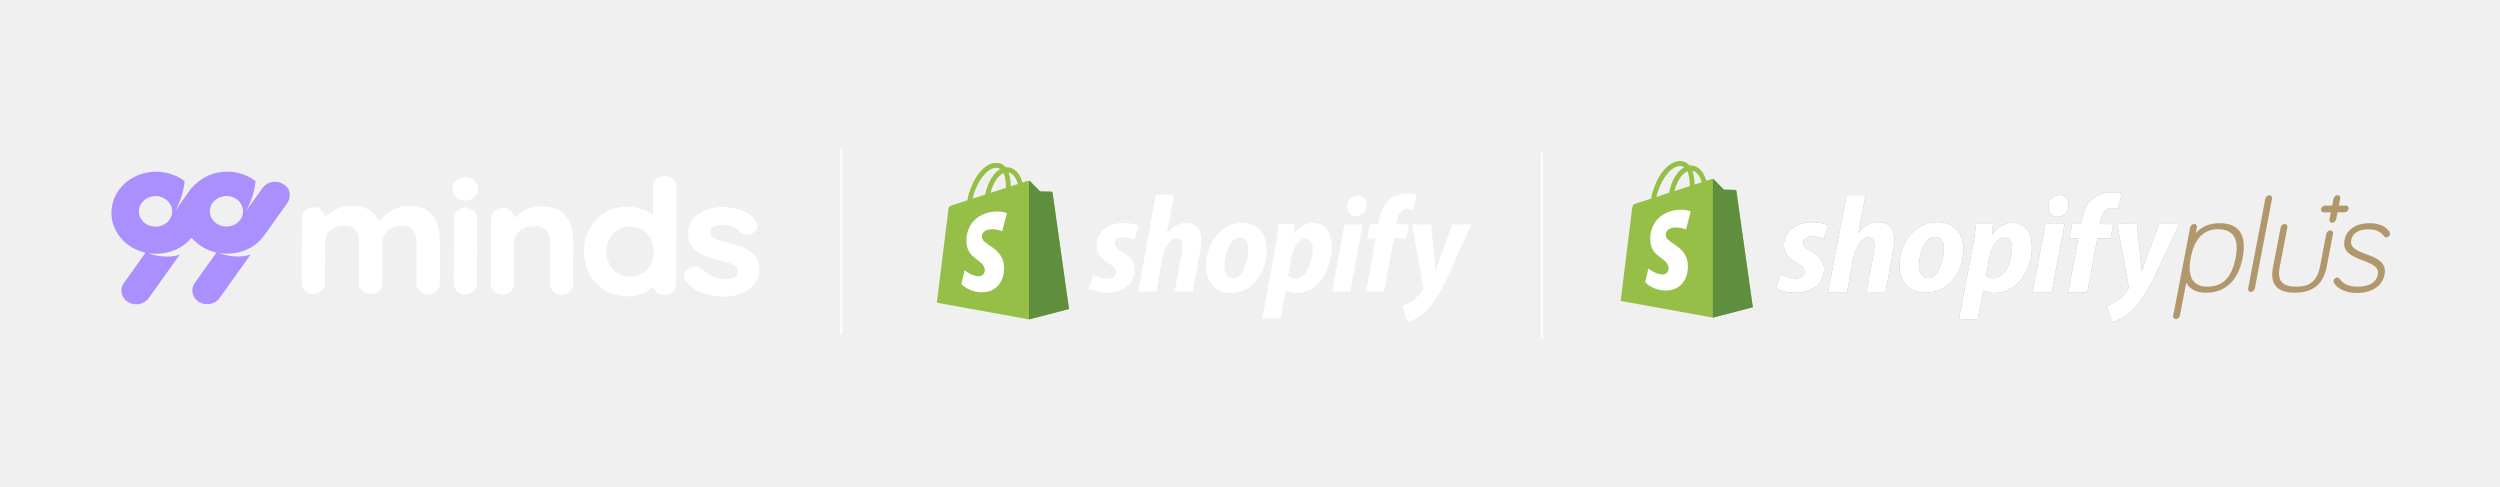
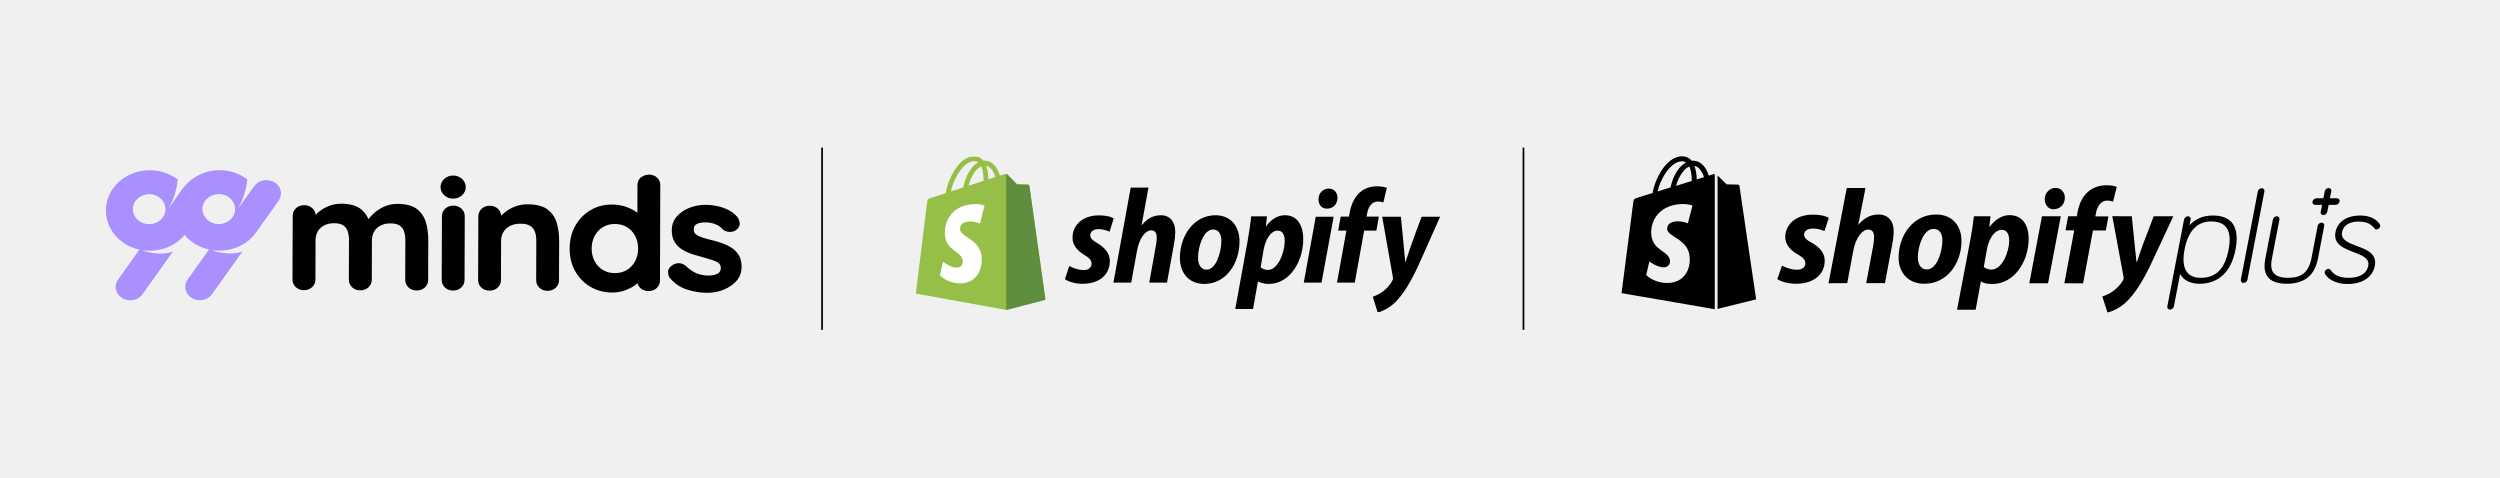
- <svg xmlns="http://www.w3.org/2000/svg" width="1413" height="275" viewBox="0 0 1413 275" fill="none">
-   <g clip-path="url(#clip0_1549_687)">
-     <mask id="mask0_1549_687" style="mask-type:luminance" maskUnits="userSpaceOnUse" x="528" y="92" width="307" height="90">
-       <path d="M834.25 92H528V182H834.25V92Z" fill="white" />
+ <svg xmlns="http://www.w3.org/2000/svg" width="1440" height="275" viewBox="0 0 1440 275" fill="none">
+   <path d="M158.05 104.989C154.189 102.669 149.023 103.644 146.462 107.159L136.866 120.504C137.14 120.059 137.404 119.61 137.655 119.156C140.252 114.309 141.918 108.965 142.433 103.32C138.065 100 132.459 98 126.345 98C116.886 98 109.076 103.017 104.311 109.851C102.909 111.86 97.729 119.221 96.901 120.403C96.848 120.48 96.813 120.529 96.795 120.549C96.967 120.266 97.134 119.978 97.297 119.695C100.053 114.727 101.82 109.22 102.367 103.389C98.003 100.065 92.396 98.061 86.287 98.057C72.447 98.049 61.251 108.135 61.004 120.841C60.797 131.469 68.572 141.203 80.284 143.815L67.999 161.047C65.456 164.615 66.54 169.401 70.423 171.737C74.307 174.073 79.517 173.077 82.06 169.506L99.624 144.867H99.581C93.269 147.354 85.198 145.228 83.999 144.867C83.717 144.782 82.324 144.329 81.87 144.114C81.862 144.114 81.857 144.106 81.848 144.102C82.254 144.171 96.773 146.807 106.321 135.352C109.988 139.713 115.066 142.568 120.364 143.746L108.079 160.979C105.536 164.546 106.62 169.332 110.504 171.668C114.387 174 119.597 173.008 122.14 169.437L139.705 144.799H139.661C133.349 147.285 125.278 145.159 124.08 144.799C123.797 144.714 122.405 144.256 121.951 144.046C121.942 144.046 121.937 144.037 121.929 144.033C122.312 144.098 137.832 146.993 147.273 134.174L160.47 115.662C161.876 113.702 163.445 108.24 158.05 104.989ZM92.603 126.554C90.386 128.594 87.045 129.623 83.686 128.862C78.551 127.7 75.554 122.889 76.815 118.33C78.093 113.718 83.307 110.985 88.165 112.074C95.199 113.658 97.734 121.824 92.603 126.554ZM132.807 126.388C130.59 128.501 127.191 129.578 123.767 128.809C118.632 127.647 115.634 122.837 116.895 118.278C118.169 113.666 123.387 110.933 128.245 112.022C135.28 113.601 137.739 121.679 132.807 126.388Z" fill="#AA8FFF" />
+   <path d="M240.119 120.381H240.128C237.58 118.437 233.855 117.445 229.042 117.429C226.098 117.429 223.378 117.992 220.985 119.134C218.627 120.255 216.581 121.644 214.911 123.26C213.862 124.276 212.976 125.264 212.257 126.215C211.349 124.223 210.106 122.478 208.542 121.012C205.954 118.595 201.926 117.356 196.579 117.34H196.517C194.327 117.34 192.264 117.664 190.395 118.304C188.526 118.943 186.803 119.794 185.264 120.83C183.933 121.729 182.765 122.697 181.778 123.717C181.646 122.259 181.033 121 179.949 119.964C178.701 118.781 177.114 118.178 175.219 118.174H175.193C173.31 118.174 171.724 118.769 170.476 119.939C169.233 121.11 168.599 122.579 168.594 124.308L168.475 160.964C168.466 162.697 169.097 164.167 170.331 165.349C171.574 166.531 173.161 167.135 175.06 167.139H175.087C176.969 167.139 178.556 166.544 179.803 165.373C181.046 164.203 181.681 162.733 181.685 161.005L181.756 138.281C181.765 136.455 182.179 134.791 182.99 133.342C183.788 131.912 185.009 130.746 186.609 129.88C188.209 129.013 190.17 128.576 192.436 128.576H192.48C194.798 128.584 196.583 129.013 197.782 129.859C199.003 130.722 199.823 131.835 200.29 133.265C200.775 134.759 201.018 136.467 201.013 138.334L200.943 161.057C200.934 162.79 201.564 164.264 202.798 165.442C204.041 166.625 205.628 167.228 207.528 167.232H207.554C209.436 167.232 211.023 166.637 212.271 165.467C213.514 164.296 214.148 162.827 214.153 161.098L214.223 138.375C214.232 136.548 214.646 134.884 215.457 133.435C216.255 132.005 217.476 130.839 219.076 129.973C220.685 129.106 222.66 128.657 224.947 128.669C227.266 128.677 229.051 129.106 230.25 129.953C231.471 130.815 232.291 131.929 232.758 133.358C233.243 134.852 233.485 136.561 233.481 138.427L233.41 161.15C233.401 162.883 234.032 164.357 235.266 165.535C236.509 166.718 238.096 167.321 239.995 167.325H240.022C241.9 167.325 243.491 166.73 244.734 165.56C245.977 164.39 246.611 162.92 246.616 161.191L246.686 138.468C246.7 134.694 246.246 131.208 245.338 128.11C244.403 124.924 242.649 122.328 240.123 120.397L240.119 120.381Z" fill="black" />
+   <path d="M261.139 118.443H261.113C259.24 118.443 257.662 119.035 256.423 120.201C255.184 121.363 254.554 122.828 254.545 124.549L254.426 161.205C254.417 162.93 255.043 164.4 256.273 165.57C257.507 166.748 259.094 167.347 260.981 167.352H261.007C262.88 167.352 264.458 166.76 265.701 165.594C266.94 164.428 267.57 162.962 267.579 161.246L267.698 124.59C267.707 122.869 267.081 121.399 265.851 120.225C264.608 119.047 263.026 118.443 261.139 118.443Z" fill="black" />
+   <path d="M315.305 120.617C315.305 120.617 312.154 117.678 303.955 117.678H303.898C301.654 117.678 299.534 118.002 297.608 118.633C295.678 119.269 293.923 120.119 292.376 121.16C290.979 122.103 289.727 123.124 288.66 124.201C288.563 122.674 287.951 121.358 286.822 120.285C285.584 119.107 283.997 118.512 282.115 118.504H282.088C280.215 118.504 278.637 119.095 277.399 120.261C276.16 121.423 275.525 122.889 275.521 124.61L275.402 161.265C275.393 162.99 276.019 164.46 277.249 165.63C278.483 166.809 280.07 167.408 281.956 167.412H281.983C283.856 167.412 285.434 166.821 286.677 165.655C287.911 164.489 288.55 163.027 288.555 161.306L288.625 138.583C288.634 136.757 289.075 135.101 289.947 133.647C290.816 132.206 292.085 131.031 293.725 130.157C295.36 129.29 297.41 128.849 299.812 128.849H299.865C302.324 128.857 304.215 129.294 305.494 130.149C306.781 131.011 307.653 132.137 308.143 133.57C308.658 135.064 308.918 136.773 308.914 138.635L308.844 161.359C308.835 163.083 309.461 164.553 310.69 165.723C311.929 166.902 313.511 167.501 315.398 167.505H315.424C317.298 167.505 318.876 166.914 320.114 165.748C321.353 164.582 321.983 163.12 321.992 161.399L322.067 138.676C322.08 134.902 321.608 131.416 320.674 128.319C319.709 125.14 317.906 122.549 315.319 120.621H315.305V120.617Z" fill="black" />
+   <path d="M373.778 100.566C373.782 100.566 367.206 100.603 367.184 106.668L367.135 122.537C366.928 122.379 366.712 122.229 366.496 122.075C364.737 120.848 362.639 119.824 360.268 119.03C357.875 118.232 355.217 117.819 352.369 117.811H352.299C347.878 117.811 343.792 118.901 340.151 121.042C336.501 123.188 333.557 126.197 331.397 129.987C329.242 133.765 328.144 138.186 328.127 143.134C328.109 148.021 329.184 152.422 331.313 156.204C333.447 160.006 336.404 163.031 340.107 165.201C343.818 167.375 348.014 168.485 352.59 168.493H352.656C355.159 168.493 357.522 168.112 359.682 167.359C361.837 166.606 363.732 165.667 365.337 164.574C366.02 164.112 366.646 163.634 367.21 163.156C367.55 164.448 369.136 167.663 373.557 167.667H373.579C377.397 167.667 380.134 165.011 380.147 161.561L380.319 106.709C380.337 102.348 376.66 100.575 373.769 100.562L373.778 100.566ZM365.822 150.471C364.689 152.588 363.102 154.281 361.097 155.5C359.118 156.702 356.777 157.314 354.124 157.314H354.079C351.474 157.306 349.152 156.682 347.173 155.459C345.176 154.232 343.598 152.528 342.478 150.402C341.354 148.26 340.786 145.831 340.795 143.166C340.803 140.449 341.385 137.988 342.522 135.854C343.651 133.736 345.242 132.044 347.247 130.821C349.227 129.618 351.541 129.007 354.119 129.007H354.163C356.826 129.015 359.184 129.639 361.172 130.861C363.164 132.088 364.746 133.793 365.866 135.919C366.99 138.065 367.558 140.53 367.55 143.247C367.541 145.903 366.959 148.337 365.822 150.471Z" fill="black" />
+   <path d="M425.545 147.002C424.465 145.225 423.028 143.755 421.269 142.625C417.227 140.03 411.665 138.746 409.65 138.232C406.146 137.341 402.629 136.479 400.795 134.948C399.993 134.284 399.605 133.394 399.609 132.236C399.609 130.976 399.949 130.065 400.61 129.531C402.192 128.243 404.603 128.081 406.186 128.081C408.442 128.089 410.461 128.462 412.185 129.187C413.895 129.907 415.27 130.883 416.279 132.094L416.368 132.183C417.328 133.005 418.558 133.475 420.022 133.58C421.503 133.685 422.825 133.321 423.953 132.503C425.514 131.345 426.232 130.005 426.082 128.515C425.946 127.146 425.474 125.952 424.676 124.947C423.266 123.275 421.498 121.907 419.422 120.882C417.377 119.878 415.2 119.129 412.952 118.667C410.721 118.206 408.548 117.971 406.503 117.967H406.428C403.206 117.967 400.085 118.546 397.154 119.688C394.175 120.846 391.711 122.526 389.833 124.672C387.916 126.858 386.941 129.543 386.933 132.657C386.924 135.378 387.506 137.677 388.66 139.5C389.802 141.309 391.314 142.779 393.143 143.877C394.924 144.945 396.912 145.824 399.058 146.496C402.466 147.565 408.725 149.225 410.43 149.804C411.911 150.31 413.115 150.922 414.001 151.634C414.794 152.27 415.178 153.108 415.173 154.206C415.169 155.53 414.803 156.501 414.106 157.097C411.091 159.656 404.118 158.777 401.02 157.348C399.045 156.437 397.132 155.133 395.338 153.473C394.117 152.347 392.821 151.719 391.481 151.614C390.155 151.509 388.89 151.792 387.713 152.469C385.884 153.538 384.909 154.862 384.83 156.4C384.751 157.858 385.09 159.085 385.844 160.06C388.431 163.247 391.733 165.506 395.66 166.766C399.521 168.013 403.44 168.644 407.305 168.657H407.376C414.463 168.657 420.511 165.859 424.059 161.968C426.109 159.72 427.149 156.971 427.162 153.801C427.18 149.278 425.54 147.002 425.54 147.002H425.545Z" fill="black" />
+   <path d="M261.007 101.094C257 101.094 253.756 104.078 253.756 107.754C253.756 111.431 257 114.415 261.007 114.415C265.014 114.415 268.258 111.435 268.258 107.754C268.258 104.074 265.014 101.094 261.007 101.094Z" fill="black" />
+   <path d="M473.518 85V190" stroke="black" />
+   <mask id="mask0_4925_2278" style="mask-type:luminance" maskUnits="userSpaceOnUse" x="526" y="90" width="307" height="90">
+     <path d="M832.25 90H526V180H832.25V90Z" fill="white" />
+   </mask>
+   <g mask="url(#mask0_4925_2278)">
+     <mask id="mask1_4925_2278" style="mask-type:luminance" maskUnits="userSpaceOnUse" x="526" y="90" width="307" height="90">
+       <path d="M832.25 90H526V180H832.25V90Z" fill="white" />
    </mask>
-     <g mask="url(#mask0_1549_687)">
-       <path d="M594.914 109.046C594.855 108.599 594.482 108.351 594.172 108.324C593.865 108.297 587.84 108.201 587.84 108.201C587.84 108.201 582.802 103.083 582.304 102.562C581.807 102.042 580.834 102.199 580.456 102.317C580.456 102.317 579.51 102.624 577.925 103.137C577.66 102.238 577.27 101.133 576.714 100.023C574.92 96.442 572.293 94.548 569.118 94.543H569.107C568.886 94.543 568.668 94.566 568.447 94.585C568.353 94.467 568.259 94.352 568.161 94.239C566.778 92.692 565.005 91.938 562.881 92.004C558.781 92.127 554.698 95.224 551.388 100.725C549.059 104.596 547.286 109.459 546.784 113.224C542.077 114.749 538.785 115.815 538.712 115.839C536.336 116.62 536.261 116.696 535.951 119.039C535.721 120.81 529.504 171.099 529.504 171.099L581.604 180.525L604.186 174.652C604.186 174.652 594.973 109.493 594.914 109.046ZM575.317 103.982C574.117 104.37 572.753 104.812 571.274 105.291C571.244 103.12 570.997 100.099 570.03 97.488C573.14 98.105 574.671 101.786 575.317 103.982ZM568.548 106.175C565.818 107.059 562.838 108.024 559.85 108.992C560.69 105.625 562.284 102.272 564.242 100.074C564.97 99.257 565.989 98.345 567.196 97.825C568.33 100.3 568.576 103.805 568.548 106.175ZM562.963 94.858C563.925 94.836 564.735 95.057 565.428 95.533C564.32 96.135 563.249 96.999 562.244 98.127C559.64 101.049 557.645 105.586 556.849 109.962C554.367 110.765 551.94 111.554 549.704 112.276C551.116 105.387 556.635 95.049 562.963 94.858Z" fill="#95BF47" />
-       <path d="M594.173 108.326C593.866 108.299 587.841 108.203 587.841 108.203C587.841 108.203 582.803 103.085 582.305 102.564C582.12 102.37 581.868 102.269 581.605 102.228L581.608 180.521L604.187 174.652C604.187 174.652 594.974 109.495 594.915 109.048C594.856 108.601 594.481 108.353 594.173 108.326Z" fill="#5E8E3E" />
-       <path d="M569.089 120.472L566.467 130.735C566.467 130.735 563.541 129.343 560.074 129.571C554.988 129.908 554.934 133.262 554.986 134.105C555.263 138.695 566.807 139.697 567.455 150.449C567.964 158.908 563.166 164.694 556.251 165.151C547.952 165.698 543.383 160.578 543.383 160.578L545.141 152.753C545.141 152.753 549.741 156.383 553.422 156.14C555.826 155.98 556.686 153.934 556.599 152.488C556.237 146.5 546.836 146.854 546.242 137.015C545.742 128.736 550.941 120.346 562.41 119.59C566.828 119.293 569.089 120.472 569.089 120.472Z" fill="white" />
-       <path d="M633.921 141.962C631.325 140.488 629.99 139.246 629.99 137.538C629.99 135.365 631.843 133.969 634.738 133.969C638.108 133.969 641.116 135.443 641.116 135.443L643.489 127.838C643.489 127.838 641.307 126.053 634.885 126.053C625.948 126.053 619.753 131.407 619.753 138.934C619.753 143.202 622.645 146.461 626.504 148.787C629.62 150.648 630.733 151.969 630.733 153.908C630.733 155.925 629.175 157.554 626.283 157.554C621.972 157.554 617.902 155.226 617.902 155.226L615.38 162.831C615.38 162.831 619.141 165.469 625.468 165.469C634.666 165.469 641.268 160.736 641.268 152.2C641.265 147.625 637.929 144.366 633.921 141.962Z" fill="white" />
-       <path d="M670.565 125.98C666.041 125.98 662.48 128.231 659.737 131.644L659.588 131.566L663.518 110.073H653.282L643.343 164.775H653.58L656.991 146.077C658.325 139.015 661.812 134.671 665.077 134.671C667.375 134.671 668.267 136.301 668.267 138.63C668.267 140.104 668.118 141.889 667.822 143.363L663.965 164.777H674.203L678.207 142.664C678.653 140.335 678.95 137.543 678.95 135.68C678.946 129.627 675.905 125.98 670.565 125.98Z" fill="white" />
-       <path d="M702.089 125.978C689.775 125.978 681.618 137.617 681.618 150.573C681.618 158.875 686.513 165.547 695.711 165.547C707.802 165.547 715.961 154.22 715.961 140.951C715.961 133.271 711.658 125.978 702.089 125.978ZM697.046 157.326C693.559 157.326 692.075 154.222 692.075 150.342C692.075 144.213 695.118 134.204 700.681 134.204C704.315 134.204 705.5 137.463 705.5 140.644C705.5 147.238 702.462 157.326 697.046 157.326Z" fill="white" />
-       <path d="M742.143 125.978C735.233 125.978 731.312 132.34 731.312 132.34H731.166L731.76 126.599H722.71C722.266 130.479 721.448 136.374 720.634 140.798L713.513 179.98H723.75L726.566 164.151H726.791C726.791 164.151 728.891 165.547 732.799 165.547C744.814 165.547 752.676 152.668 752.676 139.631C752.676 132.418 749.634 125.978 742.143 125.978ZM732.352 157.479C729.695 157.479 728.122 155.927 728.122 155.927L729.829 145.918C731.016 139.246 734.353 134.822 737.915 134.822C741.03 134.822 741.994 137.848 741.994 140.72C741.994 147.626 738.063 157.479 732.352 157.479Z" fill="white" />
-       <path d="M767.289 110.613C764.026 110.613 761.43 113.329 761.43 116.82C761.43 120.001 763.358 122.174 766.251 122.174H766.399C769.589 122.174 772.333 119.923 772.407 115.968C772.407 112.864 770.404 110.613 767.289 110.613Z" fill="white" />
-       <path d="M752.975 164.774H763.209L770.183 126.834H759.872L752.975 164.774Z" fill="white" />
-       <path d="M796.219 126.756H789.097L789.467 124.971C790.061 121.324 792.138 118.065 795.55 118.065C797.371 118.065 798.812 118.608 798.812 118.608L800.815 110.228C800.815 110.228 799.035 109.298 795.251 109.298C791.616 109.298 787.984 110.384 785.238 112.866C781.752 115.97 780.12 120.469 779.305 124.971L779.01 126.756H774.261L772.777 134.827H777.526L772.111 164.776H782.348L787.763 134.827H794.809L796.219 126.756Z" fill="white" />
-       <path d="M820.843 126.834C820.843 126.834 814.444 143.698 811.571 152.903H811.421C811.227 149.938 808.899 126.834 808.899 126.834H798.143L804.303 161.67C804.453 162.445 804.378 162.912 804.08 163.455C802.891 165.86 800.89 168.189 798.516 169.896C796.588 171.37 794.437 172.3 792.731 172.922L795.55 182C797.627 181.535 801.928 179.75 805.562 176.181C810.237 171.604 814.537 164.542 818.987 154.92L831.523 126.831L820.843 126.834Z" fill="white" />
+     <g mask="url(#mask1_4925_2278)">
+       <path d="M592.914 107.046C592.855 106.599 592.482 106.351 592.172 106.324C591.865 106.297 585.84 106.201 585.84 106.201C585.84 106.201 580.802 101.083 580.304 100.562C579.807 100.042 578.834 100.199 578.456 100.317C578.456 100.317 577.51 100.624 575.925 101.137C575.66 100.238 575.27 99.133 574.714 98.023C572.92 94.442 570.293 92.548 567.118 92.543H567.107C566.886 92.543 566.668 92.566 566.447 92.585C566.353 92.467 566.259 92.352 566.161 92.239C564.778 90.692 563.005 89.938 560.881 90.004C556.781 90.127 552.698 93.224 549.388 98.725C547.059 102.596 545.286 107.459 544.784 111.224C540.077 112.749 536.785 113.815 536.712 113.839C534.336 114.62 534.261 114.696 533.951 117.039C533.721 118.81 527.504 169.099 527.504 169.099L579.604 178.525L602.186 172.652C602.186 172.652 592.973 107.493 592.914 107.046ZM573.317 101.982C572.117 102.37 570.753 102.812 569.274 103.291C569.244 101.12 568.997 98.099 568.03 95.488C571.14 96.105 572.671 99.786 573.317 101.982ZM566.548 104.175C563.818 105.059 560.838 106.024 557.85 106.992C558.69 103.625 560.284 100.272 562.242 98.074C562.97 97.257 563.989 96.345 565.196 95.825C566.33 98.3 566.576 101.805 566.548 104.175ZM560.963 92.858C561.925 92.836 562.735 93.057 563.428 93.533C562.32 94.135 561.249 94.999 560.244 96.127C557.64 99.049 555.645 103.586 554.849 107.962C552.367 108.765 549.94 109.554 547.704 110.276C549.116 103.387 554.635 93.049 560.963 92.858Z" fill="#95BF47" />
+       <path d="M592.172 106.327C591.865 106.3 585.841 106.204 585.841 106.204C585.841 106.204 580.803 101.086 580.305 100.565C580.12 100.371 579.867 100.27 579.604 100.229L579.607 178.522L602.187 172.653C602.187 172.653 592.973 107.496 592.914 107.049C592.855 106.602 592.48 106.354 592.172 106.327Z" fill="#5E8E3E" />
+       <path d="M567.089 118.473L564.467 128.736C564.467 128.736 561.541 127.344 558.074 127.572C552.988 127.909 552.934 131.263 552.986 132.106C553.263 136.696 564.807 137.698 565.455 148.45C565.964 156.909 561.166 162.695 554.251 163.152C545.952 163.699 541.383 158.579 541.383 158.579L543.141 150.754C543.141 150.754 547.741 154.384 551.422 154.141C553.826 153.981 554.686 151.935 554.599 150.489C554.237 144.501 544.836 144.855 544.242 135.016C543.742 126.737 548.941 118.347 560.41 117.591C564.828 117.294 567.089 118.473 567.089 118.473Z" fill="white" />
+       <path d="M631.921 139.962C629.325 138.488 627.99 137.246 627.99 135.538C627.99 133.365 629.843 131.969 632.738 131.969C636.108 131.969 639.116 133.443 639.116 133.443L641.489 125.838C641.489 125.838 639.307 124.053 632.885 124.053C623.948 124.053 617.753 129.407 617.753 136.934C617.753 141.202 620.645 144.461 624.504 146.787C627.62 148.648 628.733 149.969 628.733 151.908C628.733 153.925 627.175 155.554 624.283 155.554C619.972 155.554 615.902 153.226 615.902 153.226L613.38 160.831C613.38 160.831 617.141 163.469 623.468 163.469C632.666 163.469 639.268 158.736 639.268 150.2C639.265 145.625 635.929 142.366 631.921 139.962Z" fill="black" />
+       <path d="M668.565 123.979C664.041 123.979 660.48 126.23 657.737 129.643L657.588 129.565L661.518 108.072H651.282L641.343 162.774H651.58L654.991 144.076C656.325 137.014 659.812 132.67 663.077 132.67C665.375 132.67 666.267 134.3 666.267 136.629C666.267 138.103 666.118 139.888 665.822 141.362L661.965 162.776H672.203L676.207 140.663C676.653 138.334 676.95 135.542 676.95 133.679C676.946 127.626 673.905 123.979 668.565 123.979Z" fill="black" />
+       <path d="M700.089 123.979C687.775 123.979 679.618 135.618 679.618 148.574C679.618 156.876 684.513 163.548 693.711 163.548C705.802 163.548 713.961 152.221 713.961 138.952C713.961 131.272 709.658 123.979 700.089 123.979ZM695.046 155.327C691.559 155.327 690.075 152.223 690.075 148.343C690.075 142.214 693.118 132.205 698.681 132.205C702.315 132.205 703.5 135.464 703.5 138.645C703.5 145.239 700.462 155.327 695.046 155.327Z" fill="black" />
+       <path d="M740.143 123.979C733.233 123.979 729.312 130.341 729.312 130.341H729.166L729.76 124.6H720.71C720.266 128.48 719.448 134.375 718.634 138.799L711.513 177.981H721.75L724.566 162.152H724.791C724.791 162.152 726.891 163.548 730.799 163.548C742.814 163.548 750.676 150.669 750.676 137.632C750.676 130.419 747.634 123.979 740.143 123.979ZM730.352 155.48C727.695 155.48 726.122 153.928 726.122 153.928L727.829 143.919C729.016 137.247 732.353 132.823 735.915 132.823C739.03 132.823 739.994 135.849 739.994 138.721C739.994 145.627 736.063 155.48 730.352 155.48Z" fill="black" />
+       <path d="M765.289 108.613C762.026 108.613 759.43 111.329 759.43 114.82C759.43 118.001 761.358 120.174 764.251 120.174H764.399C767.589 120.174 770.333 117.923 770.407 113.968C770.407 110.864 768.404 108.613 765.289 108.613Z" fill="black" />
+       <path d="M750.975 162.774H761.209L768.183 124.834H757.872L750.975 162.774Z" fill="black" />
+       <path d="M794.219 124.757H787.097L787.467 122.972C788.061 119.325 790.138 116.066 793.55 116.066C795.371 116.066 796.812 116.609 796.812 116.609L798.815 108.229C798.815 108.229 797.035 107.299 793.251 107.299C789.616 107.299 785.984 108.385 783.238 110.867C779.752 113.971 778.12 118.47 777.305 122.972L777.01 124.757H772.261L770.777 132.828H775.526L770.111 162.777H780.348L785.763 132.828H792.809L794.219 124.757Z" fill="black" />
+       <path d="M818.842 124.833C818.842 124.833 812.443 141.697 809.57 150.902H809.42C809.226 147.937 806.898 124.833 806.898 124.833H796.142L802.302 159.669C802.452 160.444 802.377 160.911 802.079 161.454C800.89 163.859 798.889 166.188 796.515 167.895C794.587 169.369 792.436 170.299 790.73 170.921L793.549 179.999C795.626 179.534 799.927 177.749 803.561 174.18C808.236 169.603 812.536 162.541 816.986 152.919L829.522 124.83L818.842 124.833Z" fill="black" />
    </g>
  </g>
-   <path d="M1254.44 126.133C1248.9 126.133 1244.32 128.102 1241.04 131.749L1241.69 128.467C1241.91 127.446 1241.18 126.571 1240.16 126.571C1239.14 126.571 1238.05 127.446 1237.9 128.467L1228.29 178.427C1228.07 179.448 1228.8 180.323 1229.82 180.323C1230.84 180.323 1231.93 179.448 1232.08 178.427L1235.65 159.829C1236.96 162.235 1240.02 165.444 1246.87 165.444C1252.26 165.444 1256.7 163.767 1260.2 160.558C1263.84 157.203 1266.32 152.171 1267.56 145.679C1268.79 139.188 1268.28 134.229 1265.95 130.874C1263.69 127.738 1259.83 126.133 1254.44 126.133ZM1247.52 162.017C1239.36 162.017 1236.16 156.401 1238.2 145.752C1240.24 135.031 1245.41 129.561 1253.49 129.561C1262.38 129.561 1265.66 134.885 1263.55 145.752C1261.44 156.911 1256.34 162.017 1247.52 162.017ZM1337.42 143.71C1332.61 141.887 1328.02 140.209 1328.9 135.688C1329.33 133.427 1331.16 129.634 1338.59 129.634C1342.74 129.634 1345.36 130.801 1347.62 133.645C1348.06 134.156 1348.57 134.156 1348.71 134.156C1349.73 134.083 1350.61 133.354 1350.83 132.406C1350.9 131.968 1350.83 131.53 1350.61 131.166V131.093C1348.28 127.811 1344.49 126.133 1339.24 126.133C1331.67 126.133 1326.2 129.78 1325.11 135.688C1323.72 142.762 1329.99 145.096 1335.53 147.211C1340.26 149.034 1344.78 150.712 1343.98 155.015C1342.81 161.141 1336.4 162.017 1332.69 162.017C1327.59 162.017 1324.45 160.631 1322.12 157.349C1321.83 156.984 1321.47 156.838 1321.03 156.838C1320.01 156.911 1319.14 157.641 1318.92 158.589C1318.84 159.026 1318.92 159.464 1319.14 159.829C1320.67 162.673 1325.25 165.59 1332.03 165.59C1340.63 165.59 1346.53 161.652 1347.77 155.088C1349.08 148.013 1342.89 145.679 1337.42 143.71ZM1325.91 116.214H1321.9L1322.7 112.203C1322.92 111.182 1322.19 110.307 1321.18 110.307C1320.16 110.307 1319.14 111.182 1318.92 112.203L1318.12 116.214H1314.11C1313.09 116.214 1312.07 117.09 1311.85 118.111C1311.63 119.132 1312.36 120.007 1313.38 120.007H1317.39L1316.59 124.018C1316.37 125.039 1317.1 125.914 1318.12 125.914C1319.14 125.914 1320.16 125.039 1320.37 124.018L1321.18 120.007H1325.18C1326.2 120.007 1327.22 119.132 1327.44 118.111C1327.66 117.308 1327.15 116.433 1326.27 116.214C1326.2 116.287 1326.06 116.214 1325.91 116.214ZM1006.38 155.015C1008.34 156.036 1011.84 157.422 1015.19 157.349C1018.25 157.349 1019.86 155.671 1019.86 153.702C1019.86 151.733 1018.69 150.42 1015.41 148.524C1011.33 146.19 1008.27 142.908 1008.27 138.605C1008.27 131.02 1014.76 125.623 1024.23 125.623C1028.38 125.623 1031.58 126.425 1033.33 127.446L1030.86 135.104C1028.74 134.156 1026.48 133.645 1024.15 133.645C1021.09 133.645 1019.13 135.031 1019.13 137.219C1019.13 138.97 1020.51 140.209 1023.28 141.668C1027.5 144.075 1031 147.357 1031 152.025C1031 160.631 1024.01 165.517 1014.32 165.444C1009.87 165.372 1005.72 164.205 1003.68 162.746C1003.75 162.746 1006.38 155.015 1006.38 155.015ZM1033.19 165.153L1043.68 110.307H1054.46L1050.31 131.53L1050.45 131.384C1053.37 127.957 1057.08 125.55 1061.89 125.55C1067.5 125.55 1070.71 129.196 1070.71 135.25C1070.71 137.146 1070.42 140.137 1069.91 142.543L1065.68 165.08H1054.9L1058.98 143.2C1059.27 141.741 1059.41 139.772 1059.41 138.313C1059.41 135.979 1058.47 134.229 1056.06 134.229C1052.64 134.229 1048.92 138.824 1047.54 145.971L1043.97 165.08L1033.19 165.153ZM1109.76 140.647C1109.76 154.067 1101.16 165.444 1088.41 165.444C1078.72 165.444 1073.55 158.735 1073.55 150.347C1073.55 137.292 1082.14 125.55 1095.11 125.55C1105.24 125.55 1109.76 132.916 1109.76 140.647ZM1084.62 150.128C1084.62 154.067 1086.15 157.203 1089.87 157.203C1095.55 157.203 1098.75 146.992 1098.75 140.355C1098.75 137.146 1097.52 133.864 1093.66 133.864C1087.83 133.791 1084.62 143.929 1084.62 150.128ZM1107.21 180.396L1114.71 140.866C1115.58 136.417 1116.46 130.655 1116.9 126.571H1126.44L1125.78 132.697H1125.93C1128.84 128.613 1133.07 125.914 1137.37 125.914C1145.24 125.914 1148.44 132.26 1148.44 139.48C1148.44 152.608 1140.14 165.59 1127.46 165.59C1124.84 165.59 1122.36 165.153 1121.12 164.132H1120.9L1117.92 180.396H1107.21ZM1122.58 155.744C1123.74 156.692 1125.05 157.276 1127.02 157.276C1133.07 157.276 1137.22 147.357 1137.22 140.355C1137.22 137.438 1136.2 134.375 1132.92 134.375C1129.13 134.375 1125.64 138.824 1124.4 145.607L1122.58 155.744ZM1148.8 165.153L1156.09 126.571H1166.95L1159.59 165.153H1148.8ZM1162.79 122.56C1159.73 122.56 1157.69 119.934 1157.69 116.725C1157.69 113.224 1160.46 110.234 1163.89 110.234C1167.16 110.234 1169.28 112.786 1169.28 115.923C1169.2 119.934 1166.29 122.487 1162.94 122.487C1162.94 122.56 1162.79 122.56 1162.79 122.56ZM1168.99 165.153L1174.67 134.666H1169.64L1171.17 126.571H1176.2L1176.49 124.602C1177.36 120.08 1179.04 115.412 1182.75 112.349C1185.67 109.869 1189.46 108.702 1193.32 108.702C1195.94 108.702 1197.91 109.067 1199.15 109.65L1197.03 118.111C1195.94 117.746 1194.78 117.527 1193.61 117.527C1190.04 117.527 1187.85 120.955 1187.2 124.675L1186.83 126.644H1194.34L1192.88 134.739H1185.45L1179.77 165.226L1168.99 165.153ZM1207.82 126.571L1209.56 143.856C1209.93 146.919 1210.22 149.91 1210.51 152.973H1210.66C1211.53 150.931 1212.33 147.94 1213.86 143.783L1220.42 126.571H1231.71L1218.53 154.796C1213.86 164.496 1209.27 171.571 1204.39 176.166C1200.53 179.739 1196.01 181.563 1193.83 182L1190.84 172.811C1192.66 172.154 1194.92 171.206 1196.96 169.748C1199.44 167.997 1201.55 165.663 1202.86 163.256C1203.15 162.673 1203.23 162.308 1203.08 161.579L1196.6 126.498C1196.45 126.571 1207.82 126.571 1207.82 126.571ZM1317.1 130.218C1316.08 130.218 1315.06 131.093 1314.84 132.114L1311.19 151.077C1309.23 160.704 1303.33 162.017 1297.72 162.017C1287.74 162.017 1287.44 156.328 1288.54 150.712L1292.84 128.467C1293.05 127.446 1292.33 126.571 1291.31 126.571C1290.29 126.571 1289.27 127.446 1289.05 128.467L1284.75 150.712C1283.87 155.234 1284.17 158.516 1285.7 160.923C1287.59 163.913 1291.38 165.444 1297.06 165.444C1302.74 165.444 1307.11 163.913 1310.17 160.923C1312.58 158.516 1314.18 155.161 1315.06 150.712L1318.63 132.041C1318.84 131.093 1318.12 130.218 1317.1 130.218ZM1282.64 110.38C1281.62 110.38 1280.52 111.255 1280.38 112.276L1270.62 163.111C1270.4 164.132 1271.13 165.007 1272.15 165.007C1273.16 165.007 1274.18 164.132 1274.4 163.111L1284.17 112.276C1284.38 111.255 1283.66 110.38 1282.64 110.38Z" fill="#B1976C" />
-   <path d="M1006.38 155.015C1008.34 156.036 1011.84 157.422 1015.19 157.349C1018.25 157.349 1019.86 155.671 1019.86 153.702C1019.86 151.733 1018.69 150.42 1015.41 148.524C1011.33 146.19 1008.27 142.908 1008.27 138.605C1008.27 131.02 1014.76 125.623 1024.23 125.623C1028.38 125.623 1031.58 126.425 1033.33 127.446L1030.86 135.104C1028.74 134.156 1026.48 133.645 1024.15 133.645C1021.09 133.645 1019.13 135.031 1019.13 137.219C1019.13 138.97 1020.51 140.209 1023.28 141.668C1027.5 144.075 1031 147.357 1031 152.025C1031 160.631 1024.01 165.517 1014.32 165.444C1009.87 165.372 1005.72 164.205 1003.68 162.746C1003.75 162.746 1006.38 155.015 1006.38 155.015ZM1033.19 165.153L1043.68 110.307H1054.46L1050.31 131.53L1050.45 131.384C1053.37 127.957 1057.08 125.55 1061.89 125.55C1067.5 125.55 1070.71 129.196 1070.71 135.25C1070.71 137.146 1070.42 140.137 1069.91 142.543L1065.68 165.08H1054.9L1058.98 143.2C1059.27 141.741 1059.41 139.772 1059.41 138.313C1059.41 135.979 1058.47 134.229 1056.06 134.229C1052.64 134.229 1048.92 138.824 1047.54 145.971L1043.97 165.08L1033.19 165.153ZM1109.76 140.647C1109.76 154.067 1101.16 165.444 1088.41 165.444C1078.72 165.444 1073.55 158.735 1073.55 150.347C1073.55 137.292 1082.14 125.55 1095.11 125.55C1105.24 125.55 1109.76 132.916 1109.76 140.647ZM1084.62 150.128C1084.62 154.067 1086.15 157.203 1089.87 157.203C1095.55 157.203 1098.75 146.992 1098.75 140.355C1098.75 137.146 1097.52 133.864 1093.66 133.864C1087.83 133.791 1084.62 143.929 1084.62 150.128ZM1107.21 180.396L1114.71 140.866C1115.58 136.417 1116.46 130.655 1116.9 126.571H1126.44L1125.78 132.697H1125.93C1128.84 128.613 1133.07 125.914 1137.37 125.914C1145.24 125.914 1148.44 132.26 1148.44 139.48C1148.44 152.608 1140.14 165.59 1127.46 165.59C1124.84 165.59 1122.36 165.153 1121.12 164.132H1120.9L1117.92 180.396H1107.21ZM1122.58 155.744C1123.74 156.692 1125.05 157.276 1127.02 157.276C1133.07 157.276 1137.22 147.357 1137.22 140.355C1137.22 137.438 1136.2 134.375 1132.92 134.375C1129.13 134.375 1125.64 138.824 1124.4 145.607L1122.58 155.744ZM1148.8 165.153L1156.09 126.571H1166.95L1159.59 165.153H1148.8ZM1162.79 122.56C1159.73 122.56 1157.69 119.934 1157.69 116.725C1157.69 113.224 1160.46 110.234 1163.89 110.234C1167.16 110.234 1169.28 112.786 1169.28 115.923C1169.2 119.934 1166.29 122.487 1162.94 122.487C1162.94 122.56 1162.79 122.56 1162.79 122.56ZM1168.99 165.153L1174.67 134.666H1169.64L1171.17 126.571H1176.2L1176.49 124.602C1177.36 120.08 1179.04 115.412 1182.75 112.349C1185.67 109.869 1189.46 108.702 1193.32 108.702C1195.94 108.702 1197.91 109.067 1199.15 109.65L1197.03 118.111C1195.94 117.746 1194.78 117.527 1193.61 117.527C1190.04 117.527 1187.85 120.955 1187.2 124.675L1186.83 126.644H1194.34L1192.88 134.739H1185.45L1179.77 165.226L1168.99 165.153ZM1207.82 126.571L1209.56 143.856C1209.93 146.919 1210.22 149.91 1210.51 152.973H1210.66C1211.53 150.931 1212.33 147.94 1213.86 143.783L1220.42 126.571H1231.71L1218.53 154.796C1213.86 164.496 1209.27 171.571 1204.39 176.166C1200.53 179.739 1196.01 181.563 1193.83 182L1190.84 172.811C1192.66 172.154 1194.92 171.206 1196.96 169.748C1199.44 167.997 1201.55 165.663 1202.86 163.256C1203.15 162.673 1203.23 162.308 1203.08 161.579L1196.6 126.498C1196.45 126.571 1207.82 126.571 1207.82 126.571Z" fill="white" />
-   <path d="M981.41 108.046C981.352 107.599 980.978 107.351 980.668 107.324C980.361 107.297 974.336 107.201 974.336 107.201C974.336 107.201 969.298 102.083 968.8 101.562C968.303 101.042 967.33 101.199 966.952 101.317C966.952 101.317 966.006 101.624 964.422 102.137C964.156 101.238 963.766 100.133 963.21 99.023C961.416 95.442 958.789 93.548 955.615 93.543H955.603C955.382 93.543 955.164 93.566 954.943 93.585C954.849 93.467 954.755 93.352 954.657 93.239C953.274 91.692 951.501 90.938 949.377 91.004C945.277 91.127 941.195 94.224 937.884 99.725C935.555 103.596 933.782 108.459 933.28 112.224C928.573 113.749 925.281 114.815 925.208 114.839C922.832 115.62 922.757 115.696 922.447 118.039C922.217 119.81 916 170.099 916 170.099L968.101 179.525L990.682 173.652C990.682 173.652 981.469 108.493 981.41 108.046ZM961.813 102.982C960.613 103.37 959.249 103.812 957.77 104.291C957.74 102.12 957.493 99.099 956.526 96.488C959.636 97.105 961.167 100.786 961.813 102.982ZM955.044 105.175C952.314 106.059 949.334 107.024 946.346 107.992C947.186 104.625 948.78 101.272 950.739 99.074C951.466 98.257 952.485 97.345 953.692 96.825C954.826 99.3 955.072 102.805 955.044 105.175ZM949.459 93.858C950.421 93.836 951.231 94.057 951.924 94.533C950.816 95.135 949.745 95.999 948.74 97.127C946.137 100.049 944.141 104.586 943.345 108.962C940.863 109.765 938.436 110.554 936.201 111.276C937.612 104.387 943.131 94.049 949.459 93.858Z" fill="#95BF47" />
-   <path d="M980.669 107.326C980.362 107.299 974.337 107.203 974.337 107.203C974.337 107.203 969.299 102.085 968.801 101.564C968.616 101.37 968.365 101.269 968.102 101.228L968.104 179.521L990.683 173.652C990.683 173.652 981.47 108.495 981.411 108.048C981.353 107.601 980.977 107.353 980.669 107.326Z" fill="#5E8E3E" />
-   <path d="M955.585 119.472L952.963 129.735C952.963 129.735 950.038 128.343 946.57 128.571C941.484 128.908 941.43 132.262 941.482 133.105C941.759 137.695 953.303 138.697 953.951 149.449C954.46 157.908 949.662 163.694 942.747 164.151C934.448 164.698 929.879 159.578 929.879 159.578L931.637 151.753C931.637 151.753 936.237 155.383 939.918 155.14C942.322 154.98 943.182 152.934 943.095 151.488C942.733 145.5 933.333 145.854 932.739 136.015C932.238 127.736 937.437 119.346 948.906 118.59C953.324 118.293 955.585 119.472 955.585 119.472Z" fill="white" />
-   <path d="M160.032 103.989C156.171 101.669 151.005 102.644 148.444 106.159L138.848 119.504C139.122 119.059 139.386 118.61 139.637 118.156C142.234 113.309 143.9 107.965 144.415 102.32C140.047 99 134.441 97 128.327 97C118.868 97 111.058 102.017 106.293 108.851C104.891 110.86 99.712 118.221 98.883 119.403C98.83 119.48 98.795 119.529 98.778 119.549C98.949 119.266 99.117 118.978 99.28 118.695C102.035 113.727 103.802 108.22 104.349 102.389C99.985 99.065 94.379 97.061 88.269 97.057C74.429 97.049 63.233 107.135 62.986 119.841C62.779 130.469 70.555 140.203 82.266 142.815L69.982 160.047C67.438 163.615 68.523 168.401 72.406 170.737C76.289 173.073 81.499 172.077 84.042 168.506L101.607 143.867H101.563C95.251 146.354 87.181 144.228 85.982 143.867C85.7 143.782 84.307 143.329 83.853 143.114C83.844 143.114 83.84 143.106 83.831 143.102C84.236 143.171 98.755 145.807 108.303 134.352C111.97 138.713 117.048 141.568 122.346 142.746L110.061 159.979C107.518 163.546 108.602 168.332 112.486 170.668C116.369 173 121.579 172.008 124.122 168.437L141.687 143.799H141.643C135.331 146.285 127.26 144.159 126.062 143.799C125.779 143.714 124.387 143.256 123.933 143.046C123.924 143.046 123.919 143.037 123.911 143.033C124.294 143.098 139.814 145.993 149.255 133.174L162.452 114.662C163.858 112.702 165.427 107.24 160.032 103.989ZM94.586 125.554C92.369 127.594 89.028 128.623 85.669 127.862C80.534 126.7 77.537 121.889 78.797 117.33C80.075 112.718 85.29 109.985 90.147 111.074C97.182 112.658 99.716 120.824 94.586 125.554ZM134.789 125.388C132.572 127.501 129.173 128.578 125.749 127.809C120.614 126.647 117.616 121.837 118.877 117.278C120.151 112.666 125.369 109.933 130.227 111.022C137.262 112.601 139.721 120.679 134.789 125.388Z" fill="#AA8FFF" />
-   <path d="M242.101 119.38H242.11C239.562 117.436 235.837 116.444 231.024 116.428C228.08 116.428 225.36 116.991 222.967 118.133C220.609 119.254 218.563 120.643 216.893 122.259C215.844 123.275 214.958 124.263 214.239 125.214C213.331 123.222 212.088 121.477 210.524 120.011C207.936 117.594 203.908 116.355 198.561 116.339H198.499C196.309 116.339 194.246 116.663 192.377 117.303C190.508 117.942 188.785 118.793 187.246 119.829C185.915 120.728 184.747 121.696 183.76 122.716C183.628 121.258 183.015 119.999 181.931 118.963C180.683 117.78 179.096 117.177 177.201 117.173H177.175C175.292 117.173 173.706 117.768 172.458 118.938C171.215 120.109 170.581 121.578 170.576 123.307L170.457 159.963C170.448 161.696 171.079 163.166 172.313 164.348C173.556 165.53 175.143 166.134 177.042 166.138H177.069C178.951 166.138 180.538 165.543 181.785 164.372C183.028 163.202 183.663 161.732 183.667 160.004L183.738 137.28C183.747 135.454 184.161 133.79 184.972 132.341C185.77 130.911 186.991 129.745 188.591 128.879C190.191 128.012 192.152 127.575 194.418 127.575H194.462C196.78 127.583 198.565 128.012 199.764 128.858C200.985 129.721 201.805 130.834 202.272 132.264C202.757 133.758 203 135.466 202.995 137.333L202.925 160.056C202.916 161.789 203.546 163.263 204.78 164.441C206.023 165.624 207.61 166.227 209.51 166.231H209.536C211.418 166.231 213.005 165.636 214.253 164.466C215.496 163.295 216.13 161.826 216.135 160.097L216.205 137.374C216.214 135.547 216.628 133.883 217.439 132.434C218.237 131.004 219.458 129.838 221.058 128.972C222.667 128.105 224.642 127.656 226.929 127.668C229.248 127.676 231.033 128.105 232.232 128.952C233.453 129.814 234.273 130.928 234.74 132.357C235.225 133.851 235.467 135.56 235.463 137.426L235.392 160.149C235.383 161.882 236.014 163.356 237.248 164.534C238.491 165.717 240.078 166.32 241.977 166.324H242.004C243.882 166.324 245.473 165.729 246.716 164.559C247.959 163.389 248.593 161.919 248.598 160.19L248.668 137.467C248.682 133.693 248.228 130.207 247.32 127.109C246.385 123.923 244.631 121.327 242.105 119.396L242.101 119.38Z" fill="white" />
-   <path d="M263.121 117.443H263.095C261.222 117.443 259.644 118.035 258.405 119.201C257.166 120.363 256.536 121.828 256.527 123.549L256.408 160.205C256.399 161.93 257.025 163.4 258.255 164.57C259.489 165.748 261.076 166.347 262.963 166.352H262.989C264.862 166.352 266.44 165.76 267.683 164.594C268.922 163.428 269.552 161.962 269.561 160.246L269.68 123.59C269.689 121.869 269.063 120.399 267.833 119.225C266.59 118.047 265.008 117.443 263.121 117.443Z" fill="white" />
-   <path d="M317.288 119.617C317.288 119.617 314.137 116.678 305.938 116.678H305.881C303.637 116.678 301.517 117.002 299.591 117.633C297.661 118.269 295.906 119.119 294.359 120.16C292.962 121.103 291.71 122.124 290.643 123.201C290.546 121.674 289.934 120.358 288.805 119.285C287.567 118.107 285.98 117.512 284.098 117.504H284.071C282.198 117.504 280.62 118.095 279.382 119.261C278.143 120.423 277.508 121.889 277.504 123.61L277.385 160.265C277.376 161.99 278.002 163.46 279.232 164.63C280.466 165.809 282.053 166.408 283.939 166.412H283.966C285.839 166.412 287.417 165.821 288.66 164.655C289.894 163.489 290.533 162.027 290.538 160.306L290.608 137.583C290.617 135.757 291.058 134.101 291.93 132.647C292.799 131.206 294.068 130.031 295.708 129.157C297.343 128.29 299.393 127.849 301.795 127.849H301.848C304.307 127.857 306.198 128.294 307.477 129.149C308.764 130.011 309.636 131.137 310.126 132.57C310.641 134.064 310.901 135.773 310.897 137.635L310.827 160.359C310.818 162.083 311.444 163.553 312.673 164.723C313.912 165.902 315.494 166.501 317.381 166.505H317.407C319.281 166.505 320.859 165.914 322.097 164.748C323.336 163.582 323.966 162.12 323.975 160.399L324.05 137.676C324.063 133.902 323.591 130.416 322.657 127.319C321.692 124.14 319.889 121.549 317.302 119.621H317.288V119.617Z" fill="white" />
-   <path d="M375.761 99.567C375.765 99.567 369.189 99.603 369.167 105.668L369.118 121.537C368.911 121.379 368.695 121.229 368.479 121.075C366.72 119.848 364.622 118.824 362.251 118.03C359.858 117.232 357.2 116.819 354.352 116.811H354.282C349.861 116.811 345.775 117.901 342.134 120.042C338.484 122.188 335.54 125.197 333.38 128.987C331.225 132.765 330.127 137.186 330.11 142.134C330.092 147.021 331.167 151.422 333.296 155.204C335.43 159.006 338.387 162.031 342.09 164.201C345.801 166.375 349.997 167.485 354.573 167.493H354.639C357.142 167.493 359.505 167.112 361.665 166.359C363.82 165.606 365.715 164.667 367.32 163.574C368.003 163.112 368.629 162.634 369.193 162.156C369.533 163.448 371.119 166.663 375.54 166.667H375.562C379.38 166.667 382.117 164.011 382.13 160.561L382.302 105.709C382.32 101.348 378.643 99.575 375.752 99.562L375.761 99.567ZM367.805 149.471C366.672 151.588 365.085 153.281 363.08 154.5C361.101 155.702 358.76 156.314 356.107 156.314H356.062C353.457 156.306 351.135 155.682 349.156 154.459C347.159 153.232 345.581 151.528 344.461 149.402C343.337 147.26 342.769 144.831 342.778 142.166C342.786 139.449 343.368 136.988 344.505 134.854C345.634 132.736 347.225 131.044 349.23 129.821C351.21 128.618 353.524 128.007 356.102 128.007H356.146C358.809 128.015 361.167 128.639 363.155 129.861C365.147 131.088 366.729 132.793 367.849 134.919C368.973 137.065 369.541 139.53 369.533 142.247C369.524 144.903 368.942 147.337 367.805 149.471Z" fill="white" />
-   <path d="M427.527 146.001C426.447 144.224 425.01 142.754 423.251 141.624C419.209 139.029 413.647 137.745 411.632 137.231C408.128 136.34 404.611 135.478 402.777 133.947C401.975 133.283 401.587 132.393 401.591 131.235C401.591 129.975 401.931 129.064 402.592 128.53C404.174 127.242 406.585 127.08 408.168 127.08C410.424 127.088 412.443 127.461 414.167 128.186C415.877 128.906 417.252 129.882 418.261 131.093L418.35 131.182C419.31 132.004 420.54 132.474 422.004 132.579C423.485 132.684 424.807 132.32 425.935 131.502C427.496 130.344 428.214 129.004 428.064 127.514C427.928 126.145 427.456 124.951 426.658 123.946C425.248 122.274 423.48 120.906 421.404 119.881C419.359 118.877 417.182 118.128 414.934 117.666C412.703 117.205 410.53 116.97 408.485 116.966H408.41C405.188 116.966 402.067 117.545 399.136 118.687C396.157 119.845 393.693 121.525 391.815 123.671C389.898 125.857 388.923 128.542 388.915 131.656C388.906 134.377 389.488 136.676 390.642 138.499C391.784 140.308 393.296 141.778 395.125 142.876C396.906 143.944 398.894 144.823 401.04 145.495C404.448 146.564 410.707 148.224 412.412 148.803C413.893 149.309 415.097 149.921 415.983 150.633C416.776 151.269 417.16 152.107 417.155 153.205C417.151 154.529 416.785 155.5 416.088 156.096C413.073 158.655 406.1 157.776 403.002 156.347C401.027 155.436 399.114 154.132 397.32 152.472C396.099 151.346 394.803 150.718 393.463 150.613C392.137 150.508 390.872 150.791 389.695 151.468C387.866 152.537 386.891 153.861 386.812 155.399C386.733 156.857 387.072 158.084 387.826 159.059C390.413 162.246 393.715 164.505 397.642 165.765C401.503 167.012 405.422 167.643 409.287 167.656H409.358C416.445 167.656 422.493 164.858 426.041 160.967C428.091 158.719 429.131 155.97 429.144 152.8C429.162 148.277 427.522 146.001 427.522 146.001H427.527Z" fill="white" />
-   <path d="M262.989 100.094C258.982 100.094 255.738 103.078 255.738 106.754C255.738 110.431 258.982 113.415 262.989 113.415C266.996 113.415 270.24 110.435 270.24 106.754C270.24 103.074 266.996 100.094 262.989 100.094Z" fill="white" />
-   <line x1="475.5" y1="84" x2="475.5" y2="189" stroke="white" />
-   <line x1="871.5" y1="86" x2="871.5" y2="191" stroke="white" />
-   <defs>
-     <clipPath id="clip0_1549_687">
-       <rect width="306.25" height="90" fill="white" transform="translate(528 92)" />
-     </clipPath>
-   </defs>
+   <path d="M1274.56 124.133C1269.02 124.133 1264.43 126.102 1261.15 129.749L1261.8 126.467C1262.02 125.446 1261.29 124.571 1260.27 124.571C1259.25 124.571 1258.16 125.446 1258.01 126.467L1248.39 176.426C1248.17 177.447 1248.9 178.323 1249.92 178.323C1250.94 178.323 1252.04 177.447 1252.18 176.426L1255.75 157.828C1257.07 160.235 1260.13 163.444 1266.98 163.444C1272.37 163.444 1276.82 161.767 1280.31 158.558C1283.96 155.203 1286.43 150.17 1287.67 143.679C1288.91 137.188 1288.4 132.229 1286.07 128.874C1283.81 125.737 1279.95 124.133 1274.56 124.133ZM1267.63 160.016C1259.47 160.016 1256.26 154.4 1258.3 143.752C1260.34 133.031 1265.52 127.561 1273.61 127.561C1282.5 127.561 1285.78 132.885 1283.67 143.752C1281.55 154.911 1276.45 160.016 1267.63 160.016ZM1357.56 141.71C1352.75 139.887 1348.16 138.209 1349.04 133.687C1349.47 131.426 1351.3 127.634 1358.73 127.634C1362.88 127.634 1365.51 128.801 1367.77 131.645C1368.2 132.156 1368.71 132.156 1368.86 132.156C1369.88 132.083 1370.75 131.353 1370.97 130.405C1371.05 129.968 1370.97 129.53 1370.75 129.165V129.092C1368.42 125.81 1364.63 124.133 1359.39 124.133C1351.81 124.133 1346.34 127.78 1345.25 133.687C1343.86 140.762 1350.13 143.096 1355.67 145.211C1360.41 147.034 1364.92 148.712 1364.12 153.015C1362.96 159.141 1356.54 160.016 1352.83 160.016C1347.72 160.016 1344.59 158.63 1342.26 155.348C1341.97 154.984 1341.6 154.838 1341.17 154.838C1340.15 154.911 1339.27 155.64 1339.05 156.588C1338.98 157.026 1339.05 157.464 1339.27 157.828C1340.8 160.673 1345.39 163.59 1352.17 163.59C1360.77 163.59 1366.67 159.652 1367.91 153.088C1369.22 146.013 1363.03 143.679 1357.56 141.71ZM1346.05 114.214H1342.04L1342.84 110.203C1343.06 109.182 1342.33 108.306 1341.31 108.306C1340.29 108.306 1339.27 109.182 1339.05 110.203L1338.25 114.214H1334.24C1333.22 114.214 1332.2 115.089 1331.98 116.11C1331.76 117.131 1332.49 118.006 1333.51 118.006H1337.52L1336.72 122.018C1336.5 123.039 1337.23 123.914 1338.25 123.914C1339.27 123.914 1340.29 123.039 1340.51 122.018L1341.31 118.006H1345.32C1346.34 118.006 1347.36 117.131 1347.58 116.11C1347.8 115.308 1347.29 114.433 1346.41 114.214C1346.34 114.287 1346.19 114.214 1346.05 114.214ZM1026.41 153.015C1028.38 154.036 1031.87 155.421 1035.23 155.348C1038.29 155.348 1039.89 153.671 1039.89 151.702C1039.89 149.733 1038.72 148.42 1035.45 146.524C1031.36 144.19 1028.3 140.908 1028.3 136.605C1028.3 129.019 1034.79 123.622 1044.26 123.622C1048.42 123.622 1051.62 124.425 1053.37 125.446L1050.9 133.104C1048.78 132.156 1046.52 131.645 1044.19 131.645C1041.13 131.645 1039.16 133.031 1039.16 135.219C1039.16 136.969 1040.55 138.209 1043.32 139.668C1047.54 142.075 1051.04 145.357 1051.04 150.024C1051.04 158.63 1044.04 163.517 1034.35 163.444C1029.91 163.371 1025.75 162.204 1023.71 160.746C1023.78 160.746 1026.41 153.015 1026.41 153.015ZM1053.23 163.152L1063.72 108.306H1074.51L1070.35 129.53L1070.5 129.384C1073.41 125.956 1077.13 123.549 1081.94 123.549C1087.55 123.549 1090.76 127.196 1090.76 133.25C1090.76 135.146 1090.47 138.136 1089.96 140.543L1085.73 163.079H1074.94L1079.03 141.199C1079.32 139.741 1079.46 137.771 1079.46 136.313C1079.46 133.979 1078.52 132.229 1076.11 132.229C1072.69 132.229 1068.97 136.823 1067.58 143.971L1064.01 163.079L1053.23 163.152ZM1129.82 138.647C1129.82 152.066 1121.22 163.444 1108.47 163.444C1098.78 163.444 1093.6 156.734 1093.6 148.347C1093.6 135.292 1102.2 123.549 1115.17 123.549C1125.3 123.549 1129.82 130.916 1129.82 138.647ZM1104.68 148.128C1104.68 152.066 1106.21 155.203 1109.93 155.203C1115.61 155.203 1118.82 144.992 1118.82 138.355C1118.82 135.146 1117.58 131.864 1113.72 131.864C1107.89 131.791 1104.68 141.929 1104.68 148.128ZM1127.27 178.395L1134.78 138.865C1135.65 134.417 1136.53 128.655 1136.96 124.571H1146.51L1145.85 130.697H1146C1148.92 126.613 1153.14 123.914 1157.44 123.914C1165.31 123.914 1168.52 130.259 1168.52 137.48C1168.52 150.608 1160.21 163.59 1147.53 163.59C1144.91 163.59 1142.43 163.152 1141.19 162.131H1140.97L1137.98 178.395H1127.27ZM1142.65 153.744C1143.81 154.692 1145.13 155.276 1147.09 155.276C1153.14 155.276 1157.3 145.357 1157.3 138.355C1157.3 135.438 1156.28 132.374 1153 132.374C1149.21 132.374 1145.71 136.823 1144.47 143.606L1142.65 153.744ZM1168.88 163.152L1176.17 124.571H1187.03L1179.67 163.152H1168.88ZM1182.88 120.559C1179.82 120.559 1177.77 117.934 1177.77 114.724C1177.77 111.224 1180.54 108.233 1183.97 108.233C1187.25 108.233 1189.36 110.786 1189.36 113.922C1189.29 117.934 1186.37 120.486 1183.02 120.486C1183.02 120.559 1182.88 120.559 1182.88 120.559ZM1189.07 163.152L1194.76 132.666H1189.73L1191.26 124.571H1196.29L1196.58 122.601C1197.45 118.079 1199.13 113.412 1202.84 110.348C1205.76 107.869 1209.55 106.702 1213.41 106.702C1216.04 106.702 1218 107.066 1219.24 107.65L1217.13 116.11C1216.04 115.746 1214.87 115.527 1213.7 115.527C1210.13 115.527 1207.95 118.955 1207.29 122.674L1206.93 124.643H1214.43L1212.97 132.739H1205.54L1199.86 163.225L1189.07 163.152ZM1227.91 124.571L1229.66 141.856C1230.03 144.919 1230.32 147.909 1230.61 150.972H1230.76C1231.63 148.93 1232.43 145.94 1233.96 141.783L1240.52 124.571H1251.82L1238.63 152.796C1233.96 162.496 1229.37 169.571 1224.49 174.165C1220.63 177.739 1216.11 179.562 1213.92 180L1210.93 170.81C1212.76 170.154 1215.02 169.206 1217.06 167.747C1219.53 165.997 1221.65 163.663 1222.96 161.256C1223.25 160.673 1223.32 160.308 1223.18 159.579L1216.69 124.498C1216.55 124.57 1227.91 124.571 1227.91 124.571ZM1337.23 128.217C1336.21 128.217 1335.19 129.092 1334.97 130.113L1331.33 149.076C1329.36 158.703 1323.46 160.016 1317.85 160.016C1307.86 160.016 1307.57 154.327 1308.66 148.712L1312.96 126.467C1313.18 125.446 1312.45 124.571 1311.43 124.571C1310.41 124.571 1309.39 125.446 1309.17 126.467L1304.87 148.712C1304 153.233 1304.29 156.515 1305.82 158.922C1307.72 161.912 1311.5 163.444 1317.19 163.444C1322.87 163.444 1327.25 161.912 1330.31 158.922C1332.71 156.515 1334.32 153.16 1335.19 148.712L1338.76 130.041C1338.98 129.092 1338.25 128.217 1337.23 128.217ZM1302.76 108.379C1301.74 108.379 1300.65 109.254 1300.5 110.276L1290.73 161.11C1290.52 162.131 1291.24 163.006 1292.27 163.006C1293.29 163.006 1294.31 162.131 1294.52 161.11L1304.29 110.276C1304.51 109.254 1303.78 108.379 1302.76 108.379ZM986.836 100.357L984.213 101.159C983.921 100.065 983.484 99.044 982.974 98.023C981.079 94.449 978.382 92.553 975.103 92.553C974.884 92.553 974.666 92.553 974.447 92.626C974.374 92.48 974.228 92.407 974.155 92.261C972.698 90.729 970.876 90 968.69 90C964.39 90.146 960.163 93.209 956.738 98.679C954.333 102.545 952.438 107.358 951.928 111.151L943.547 113.776C941.069 114.579 940.996 114.652 940.705 116.985C940.486 118.736 934 168.841 934 168.841L987.711 178.104V100.284C987.273 100.284 987.055 100.284 986.836 100.357ZM974.447 104.222L965.41 107.066C966.285 103.712 967.961 100.357 970.001 98.168C970.73 97.366 971.823 96.418 973.062 95.908C974.228 98.387 974.447 101.815 974.447 104.222ZM968.617 92.917C969.491 92.844 970.439 93.136 971.167 93.574C969.929 94.23 968.835 95.105 967.888 96.126C965.192 99.044 963.078 103.566 962.276 107.942L954.77 110.276C956.3 103.42 961.985 93.136 968.617 92.917ZM960.309 132.01C960.6 136.605 972.625 137.553 973.281 148.274C973.791 156.734 968.835 162.496 961.621 162.934C952.948 163.517 948.211 158.412 948.211 158.412L950.033 150.608C950.033 150.608 954.843 154.254 958.633 153.963C961.11 153.817 962.058 151.775 961.912 150.316C961.548 144.335 951.782 144.7 951.126 134.927C950.616 126.686 956.009 118.298 967.961 117.569C972.552 117.277 974.884 118.444 974.884 118.444L972.188 128.655C972.188 128.655 969.127 127.269 965.556 127.488C960.309 127.853 960.236 131.207 960.309 132.01ZM977.289 103.347C977.289 101.159 976.998 98.168 975.977 95.543C979.184 96.126 980.787 99.846 981.516 102.034C981.443 102.034 977.289 103.347 977.289 103.347ZM989.241 177.958L1011.54 172.415C1011.54 172.415 1001.92 107.504 1001.92 107.066C1001.85 106.702 1001.56 106.41 1001.12 106.337C1000.83 106.337 994.561 106.191 994.561 106.191C994.561 106.191 990.771 102.472 989.314 101.086V177.958H989.241Z" fill="black" />
+   <path d="M877.518 85V190" stroke="black" />
</svg>
